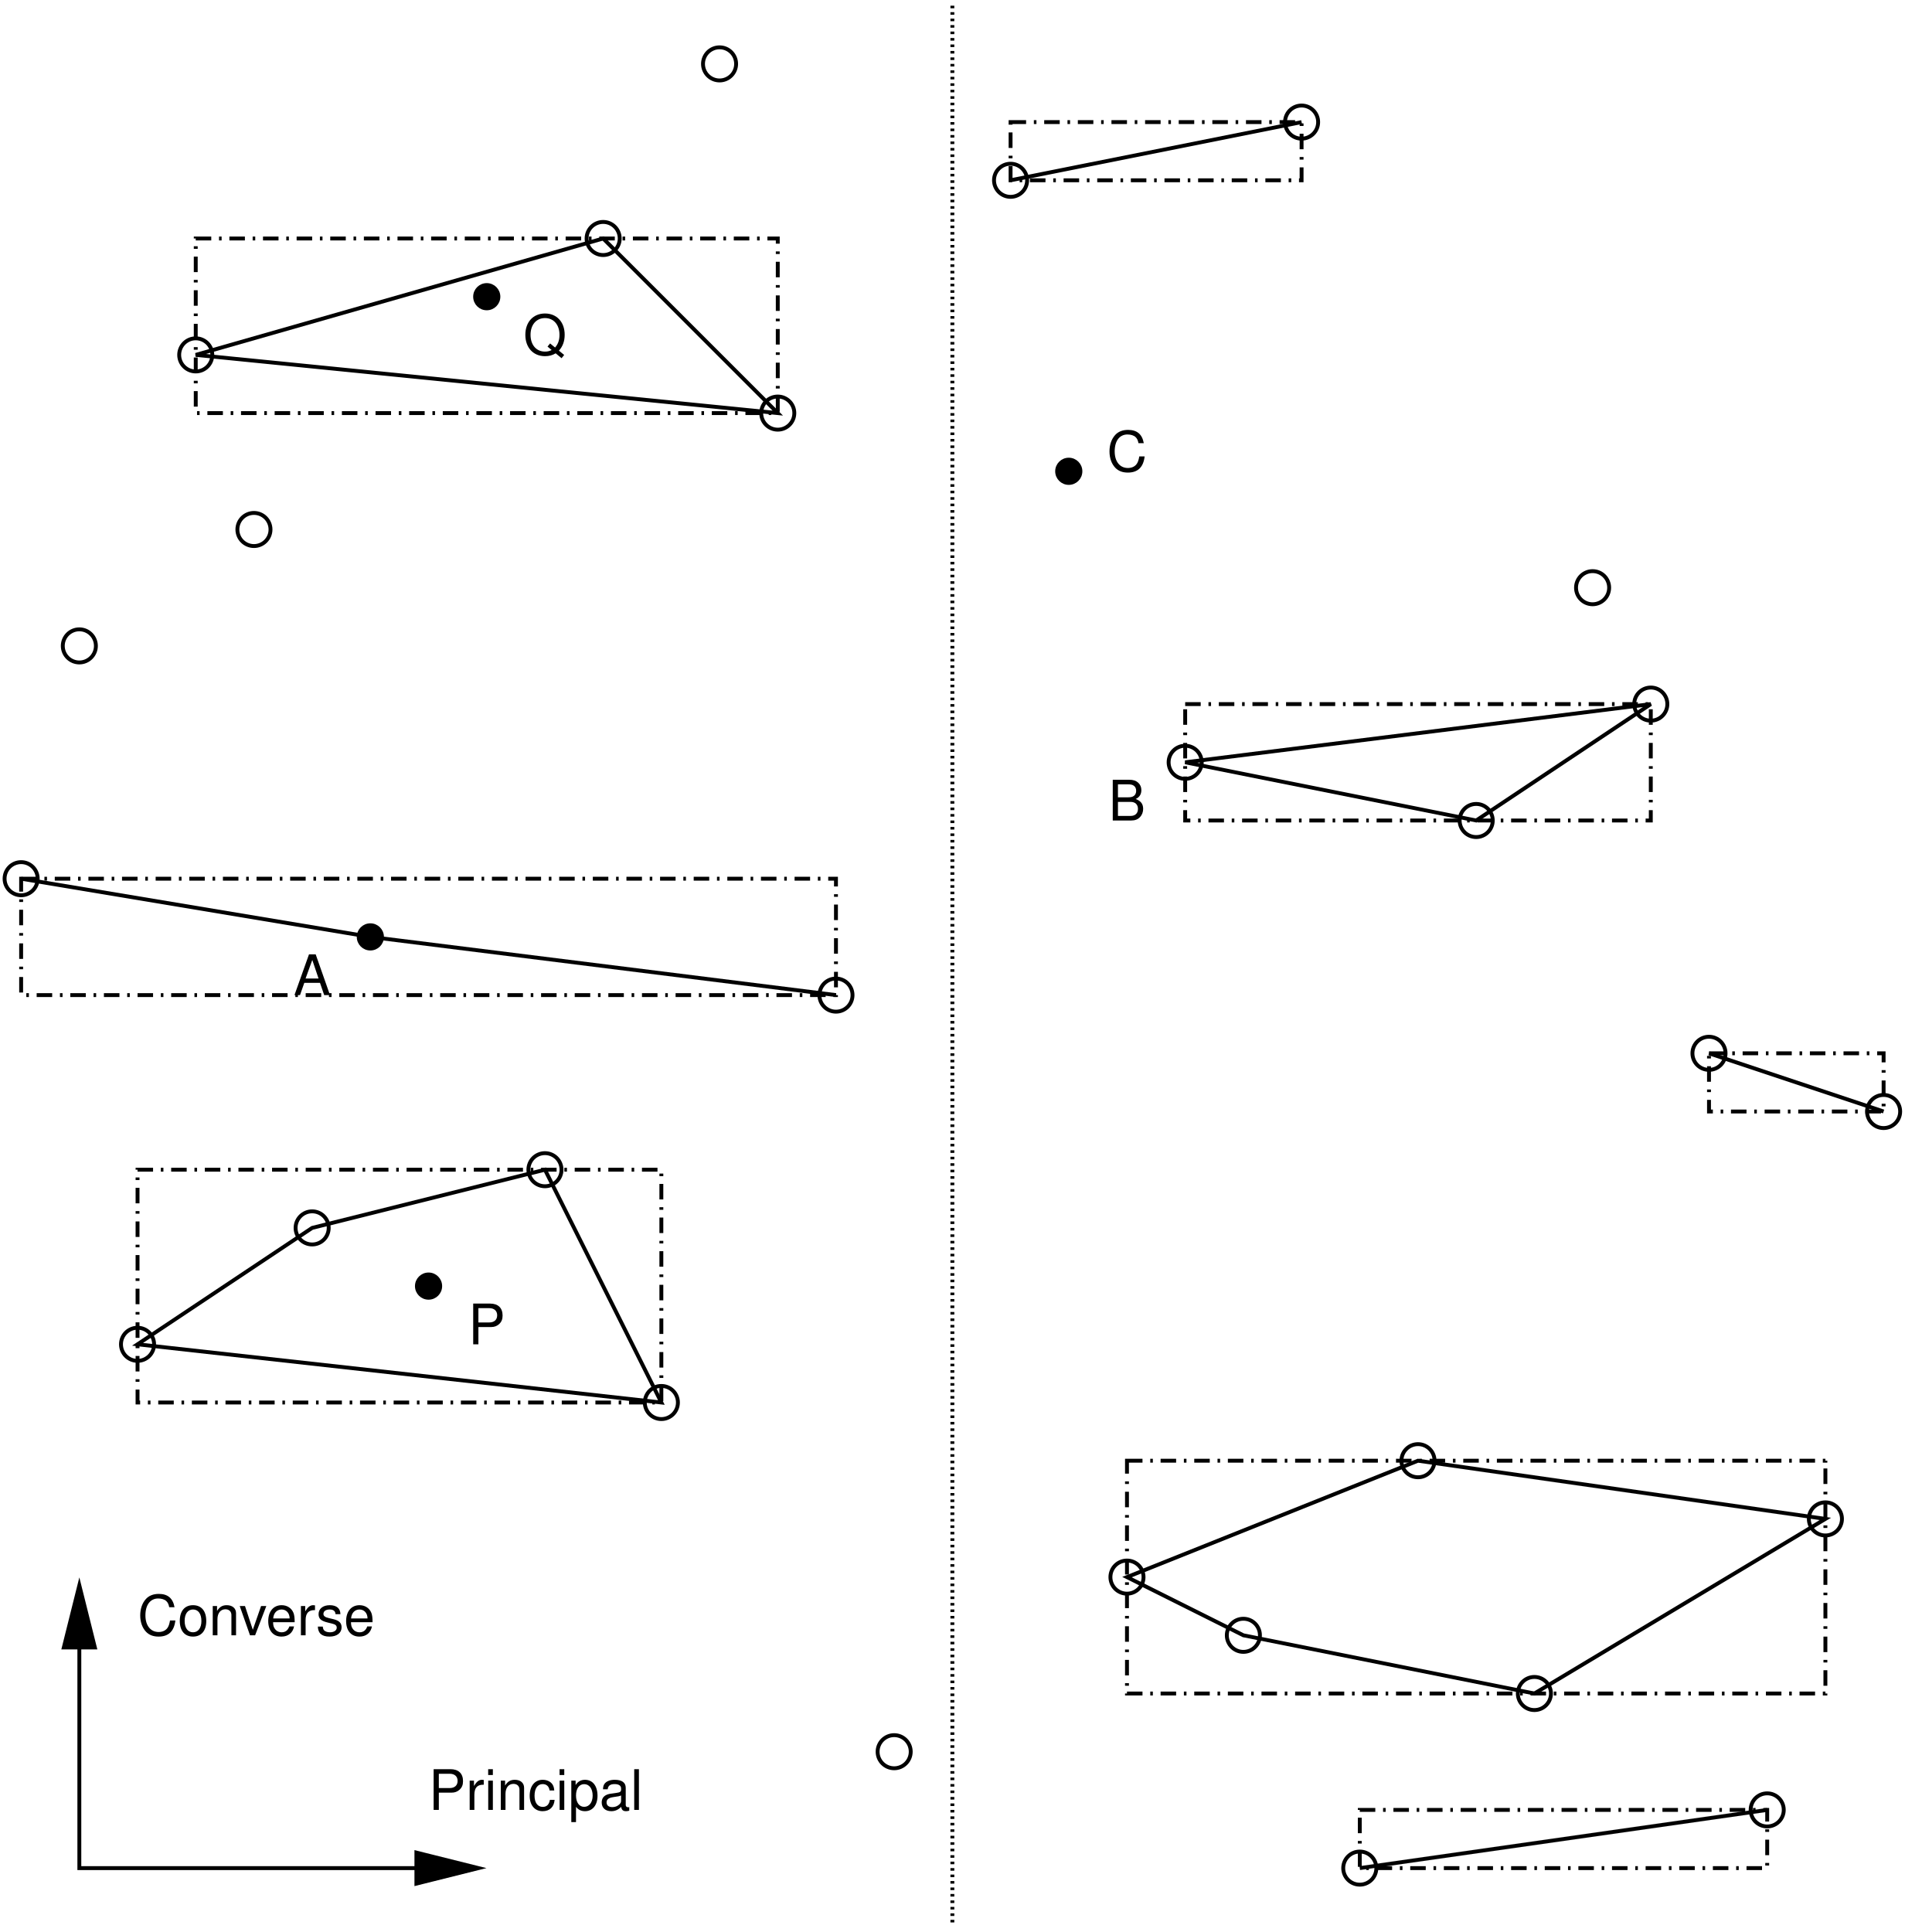
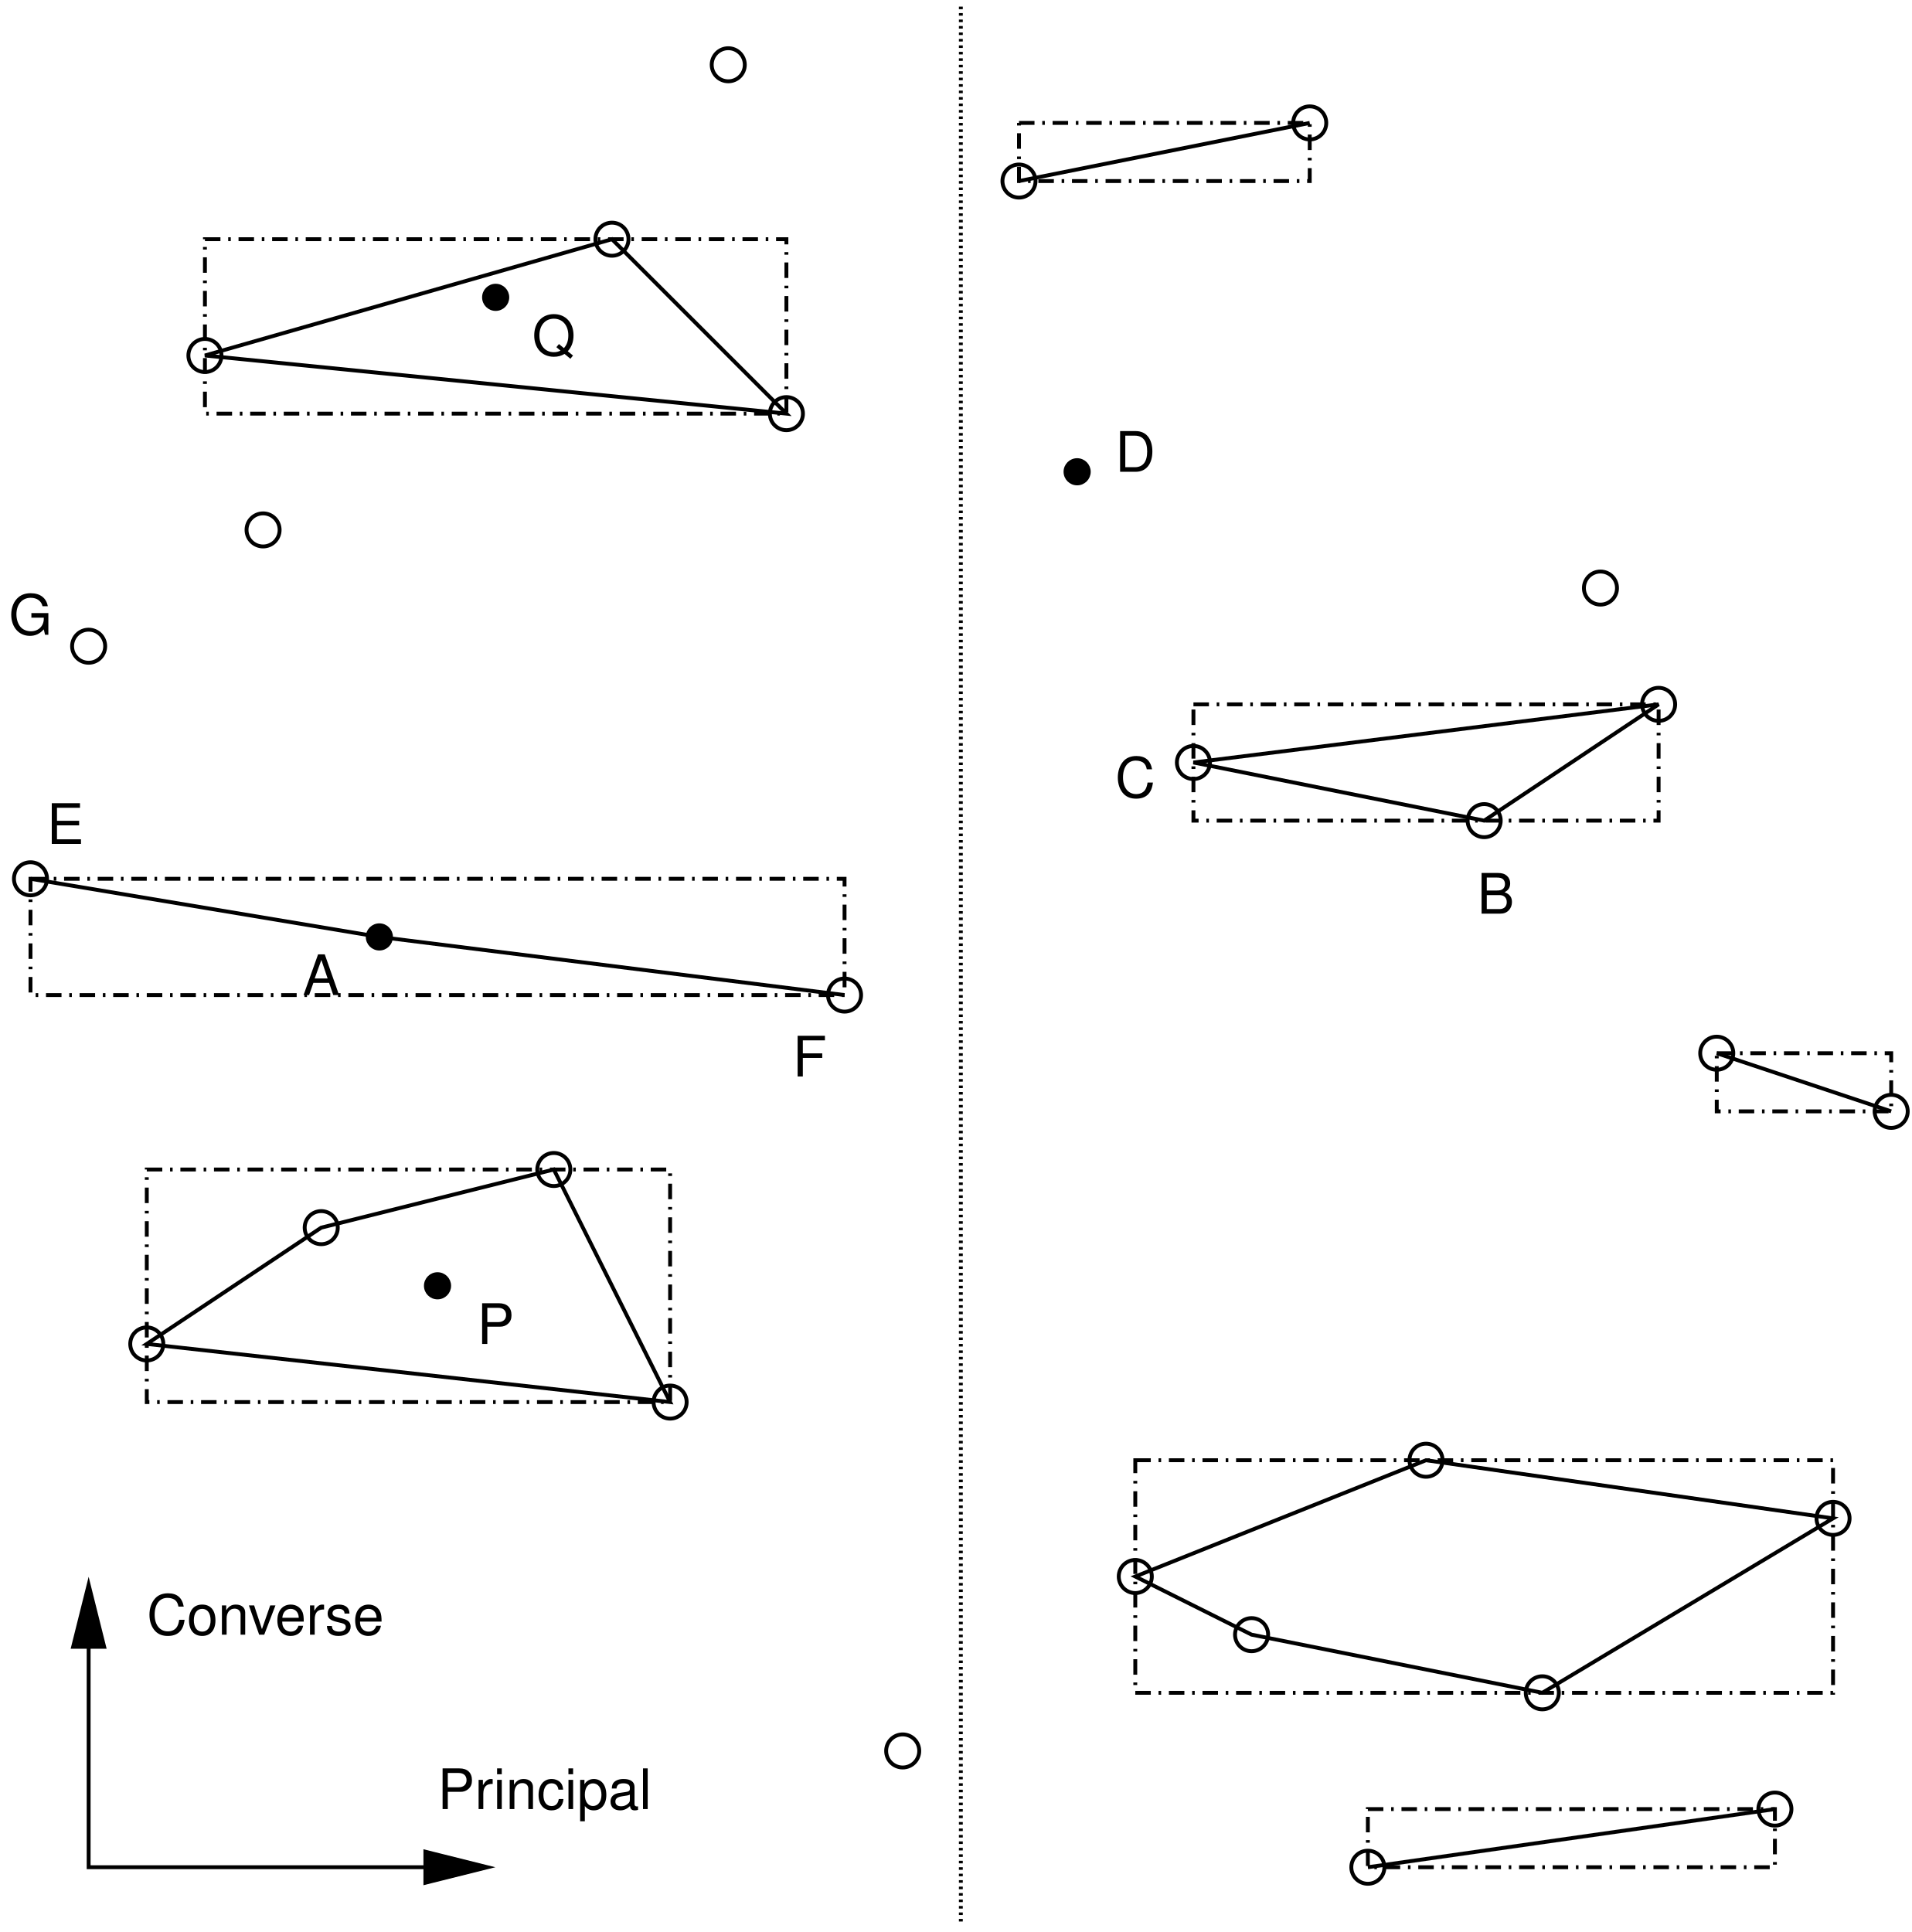
- <svg xmlns="http://www.w3.org/2000/svg" width="279pt" height="283pt" viewBox="-304 -6772 7358 7469">
+ <svg xmlns="http://www.w3.org/2000/svg" width="280pt" height="283pt" viewBox="-343 -6772 7397 7469">
  <g fill="none">
    <circle cx="5850" cy="-4500" r="64" stroke="#000000" stroke-width="15px" />
    <circle cx="5400" cy="-3600" r="64" stroke="#000000" stroke-width="15px" />
    <circle cx="6075" cy="-4050" r="64" stroke="#000000" stroke-width="15px" />
    <circle cx="4275" cy="-3825" r="64" stroke="#000000" stroke-width="15px" />
    <circle cx="4500" cy="-450" r="64" stroke="#000000" stroke-width="15px" />
    <circle cx="5175" cy="-1125" r="64" stroke="#000000" stroke-width="15px" />
    <circle cx="5625" cy="-225" r="64" stroke="#000000" stroke-width="15px" />
    <circle cx="6750" cy="-900" r="64" stroke="#000000" stroke-width="15px" />
    <circle cx="4050" cy="-675" r="64" stroke="#000000" stroke-width="15px" />
    <circle cx="4950" cy="450" r="64" stroke="#000000" stroke-width="15px" />
    <circle cx="3825" cy="-4950" r="45" fill="#000000" stroke="#000000" stroke-width="15px" />
    <circle cx="6525" cy="225" r="64" stroke="#000000" stroke-width="15px" />
    <circle cx="0" cy="-4275" r="64" stroke="#000000" stroke-width="15px" />
    <circle cx="3150" cy="0" r="64" stroke="#000000" stroke-width="15px" />
    <circle cx="900" cy="-2025" r="64" stroke="#000000" stroke-width="15px" />
    <circle cx="1800" cy="-2250" r="64" stroke="#000000" stroke-width="15px" />
    <circle cx="1350" cy="-1800" r="45" fill="#000000" stroke="#000000" stroke-width="15px" />
    <circle cx="2250" cy="-1350" r="64" stroke="#000000" stroke-width="15px" />
    <circle cx="225" cy="-1575" r="64" stroke="#000000" stroke-width="15px" />
    <circle cx="-225" cy="-3375" r="64" stroke="#000000" stroke-width="15px" />
    <circle cx="2925" cy="-2925" r="64" stroke="#000000" stroke-width="15px" />
    <circle cx="675" cy="-4725" r="64" stroke="#000000" stroke-width="15px" />
    <circle cx="1125" cy="-3150" r="45" fill="#000000" stroke="#000000" stroke-width="15px" />
    <circle cx="2475" cy="-6525" r="64" stroke="#000000" stroke-width="15px" />
    <circle cx="2700" cy="-5175" r="64" stroke="#000000" stroke-width="15px" />
    <circle cx="450" cy="-5400" r="64" stroke="#000000" stroke-width="15px" />
    <circle cx="2025" cy="-5850" r="64" stroke="#000000" stroke-width="15px" />
    <circle cx="1575" cy="-5625" r="45" fill="#000000" stroke="#000000" stroke-width="15px" />
    <circle cx="3600" cy="-6075" r="64" stroke="#000000" stroke-width="15px" />
    <circle cx="4725" cy="-6300" r="64" stroke="#000000" stroke-width="15px" />
    <circle cx="6975" cy="-2475" r="64" stroke="#000000" stroke-width="15px" />
    <circle cx="6300" cy="-2700" r="64" stroke="#000000" stroke-width="15px" />
    <polygon points=" 4275,-3825 5400,-3600 6075,-4050" stroke="#000000" stroke-width="15px" />
    <polygon points=" 4050,-675 4500,-450 5625,-225 6750,-900 5175,-1125" stroke="#000000" stroke-width="15px" />
    <polygon points=" 225,-1575 900,-2025 1800,-2250 2250,-1350" stroke="#000000" stroke-width="15px" />
    <polyline points=" -225,-3375 1125,-3150 2925,-2925" stroke="#000000" stroke-width="15px" />
    <polyline points=" 3600,-6075 4725,-6300" stroke="#000000" stroke-width="15px" />
    <polyline points=" 4950,450 6525,225" stroke="#000000" stroke-width="15px" />
    <defs>
      <clipPath id="cp0">
-         <path clip-rule="evenodd" d="M -304,-6772 H 7054 V 697 H -304 z   M 1303,390 1303,510 1586,461 1586,440z   M -60,-403 60,-403 11,-685 -10,-685z" />
+         <path clip-rule="evenodd" d="M -343,-6772 H 7054 V 697 H -343 z   M 1303,390 1303,510 1586,461 1586,440z   M -60,-403 60,-403 11,-685 -10,-685z" />
      </clipPath>
    </defs>
    <polyline points=" 0,-675 0,450 1575,450" clip-path="url(#cp0)" stroke="#000000" stroke-width="15px" />
    <polygon points=" 1303,510 1543,450 1303,390 1303,510" stroke="#000000" stroke-width="15px" stroke-miterlimit="8" fill="#000000" />
    <polygon points=" 60,-403 0,-643 -60,-403 60,-403" stroke="#000000" stroke-width="15px" stroke-miterlimit="8" fill="#000000" />
    <rect x="225" y="-2250" width="2025" height="900" stroke="#000000" stroke-width="15px" stroke-dasharray="60 30 10 30" />
    <rect x="-225" y="-3375" width="3150" height="450" stroke="#000000" stroke-width="15px" stroke-dasharray="60 30 10 30" />
    <polygon points=" 450,-5400 2025,-5850 2700,-5175" stroke="#000000" stroke-width="15px" />
    <polyline points=" 6300,-2700 6975,-2475" stroke="#000000" stroke-width="15px" />
    <rect x="450" y="-5850" width="2250" height="675" stroke="#000000" stroke-width="15px" stroke-dasharray="60 30 10 30" />
    <rect x="3600" y="-6300" width="1125" height="225" stroke="#000000" stroke-width="15px" stroke-dasharray="60 30 10 30" />
    <rect x="4275" y="-4050" width="1800" height="450" stroke="#000000" stroke-width="15px" stroke-dasharray="60 30 10 30" />
    <rect x="6300" y="-2700" width="675" height="225" stroke="#000000" stroke-width="15px" stroke-dasharray="60 30 10 30" />
    <rect x="4050" y="-1125" width="2700" height="900" stroke="#000000" stroke-width="15px" stroke-dasharray="60 30 10 30" />
    <rect x="4950" y="225" width="1575" height="225" stroke="#000000" stroke-width="15px" stroke-dasharray="60 30 10 30" />
    <polyline points=" 3375,-6750 3375,675" stroke="#000000" stroke-width="15px" stroke-dasharray="10 15" />
    <text xml:space="preserve" x="1575" y="-1575" fill="#000000" font-family="Helvetica" font-style="normal" font-weight="normal" font-size="216" text-anchor="middle">P</text>
    <text xml:space="preserve" x="900" y="-2925" fill="#000000" font-family="Helvetica" font-style="normal" font-weight="normal" font-size="216" text-anchor="middle">A</text>
    <text xml:space="preserve" x="1350" y="225" fill="#000000" font-family="Helvetica" font-style="normal" font-weight="normal" font-size="216" text-anchor="start">Principal</text>
    <text xml:space="preserve" x="225" y="-450" fill="#000000" font-family="Helvetica" font-style="normal" font-weight="normal" font-size="216" text-anchor="start">Converse</text>
    <text xml:space="preserve" x="1800" y="-5400" fill="#000000" font-family="Helvetica" font-style="normal" font-weight="normal" font-size="216" text-anchor="middle">Q</text>
-     <text xml:space="preserve" x="4050" y="-3600" fill="#000000" font-family="Helvetica" font-style="normal" font-weight="normal" font-size="216" text-anchor="middle">B</text>
-     <text xml:space="preserve" x="4050" y="-4950" fill="#000000" font-family="Helvetica" font-style="normal" font-weight="normal" font-size="216" text-anchor="middle">C</text>
+     <text xml:space="preserve" x="5445" y="-3240" fill="#000000" font-family="Helvetica" font-style="normal" font-weight="normal" font-size="216" text-anchor="middle">B</text>
+     <text xml:space="preserve" x="4050" y="-4950" fill="#000000" font-family="Helvetica" font-style="normal" font-weight="normal" font-size="216" text-anchor="middle">D</text>
+     <text xml:space="preserve" x="-90" y="-3510" fill="#000000" font-family="Helvetica" font-style="normal" font-weight="normal" font-size="216" text-anchor="middle">E</text>
+     <text xml:space="preserve" x="-225" y="-4320" fill="#000000" font-family="Helvetica" font-style="normal" font-weight="normal" font-size="216" text-anchor="middle">G</text>
+     <text xml:space="preserve" x="4050" y="-3690" fill="#000000" font-family="Helvetica" font-style="normal" font-weight="normal" font-size="216" text-anchor="middle">C</text>
+     <text xml:space="preserve" x="2790" y="-2610" fill="#000000" font-family="Helvetica" font-style="normal" font-weight="normal" font-size="216" text-anchor="middle">F</text>
  </g>
</svg>
